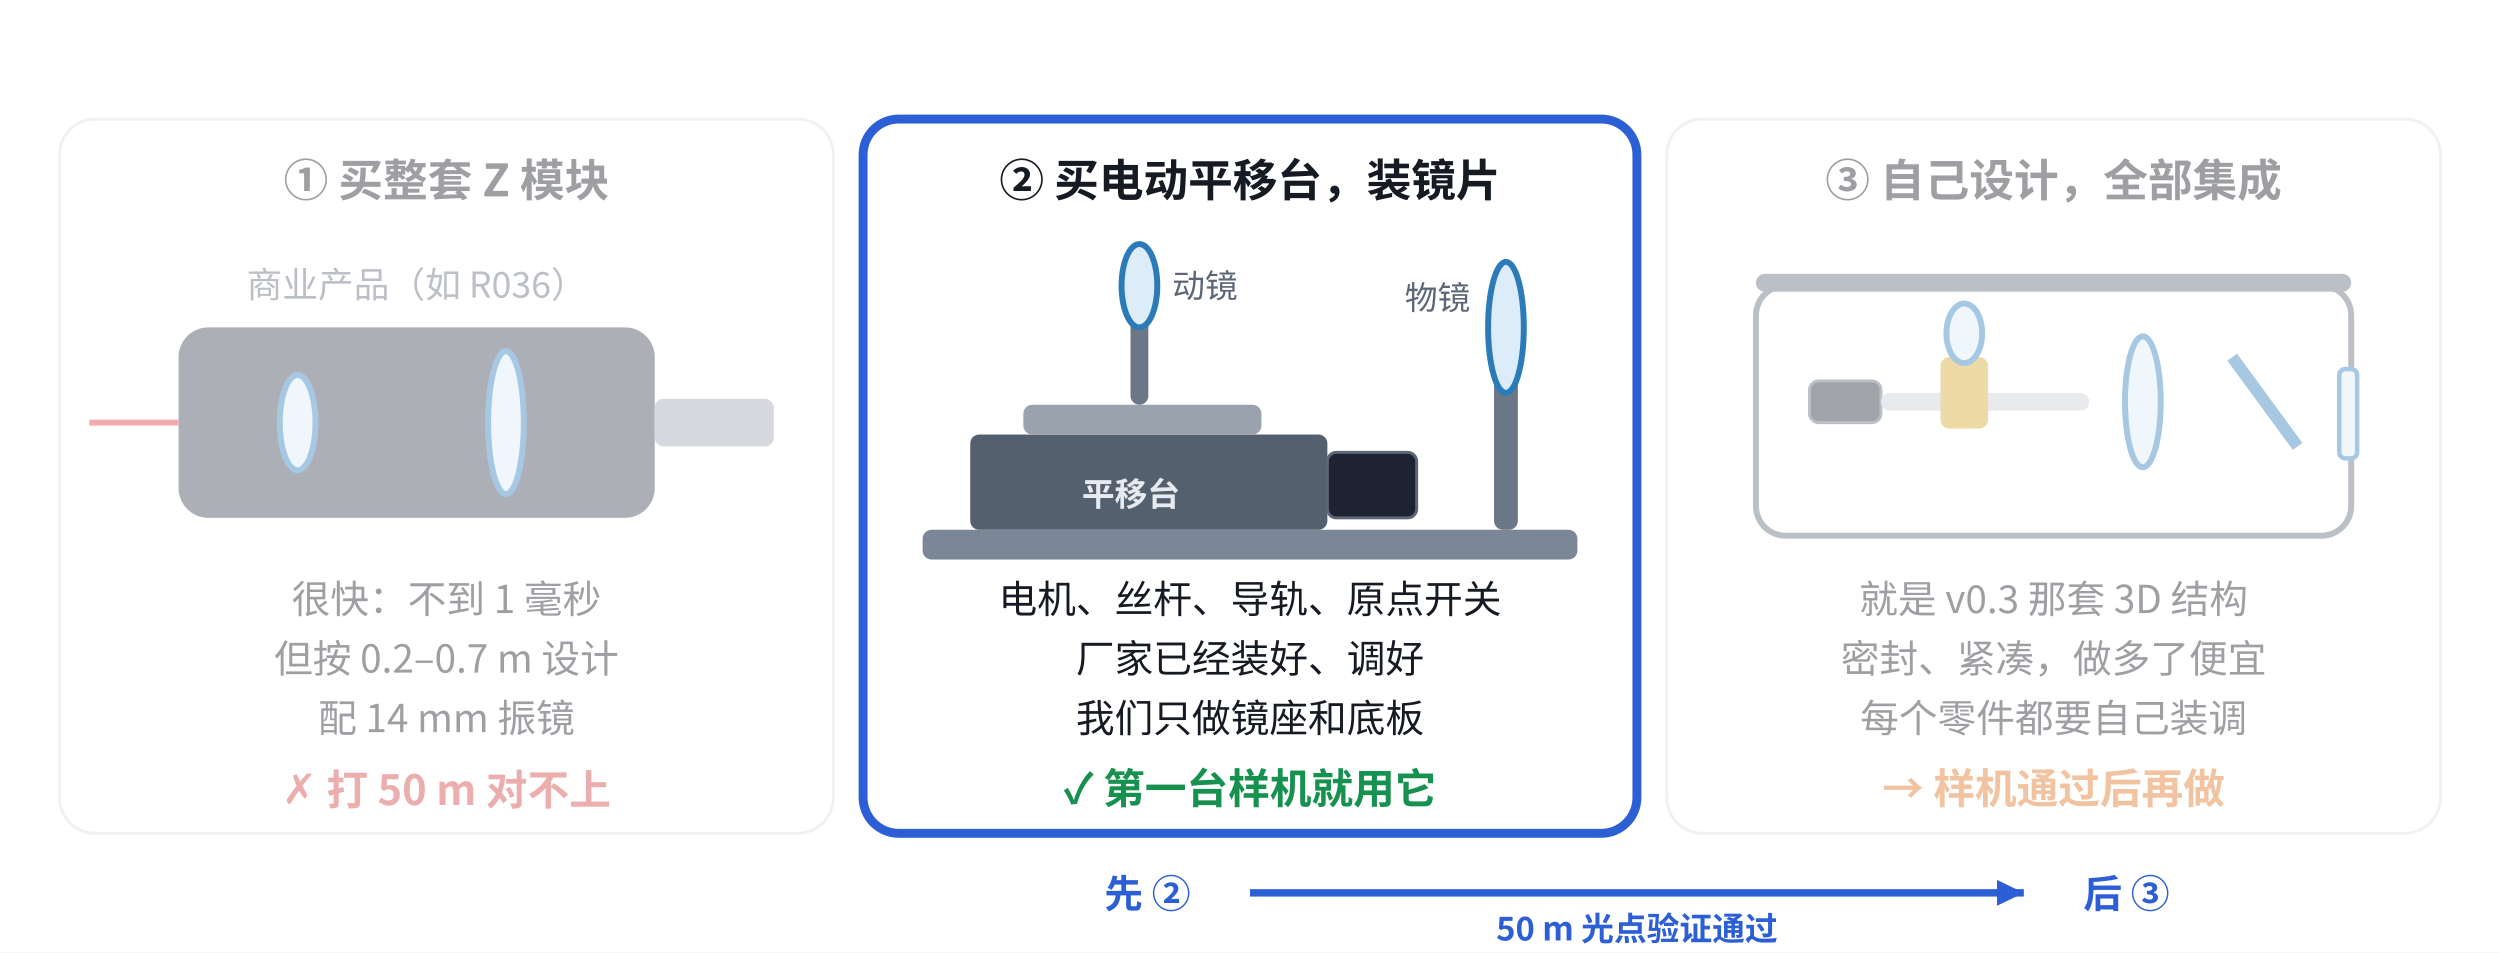
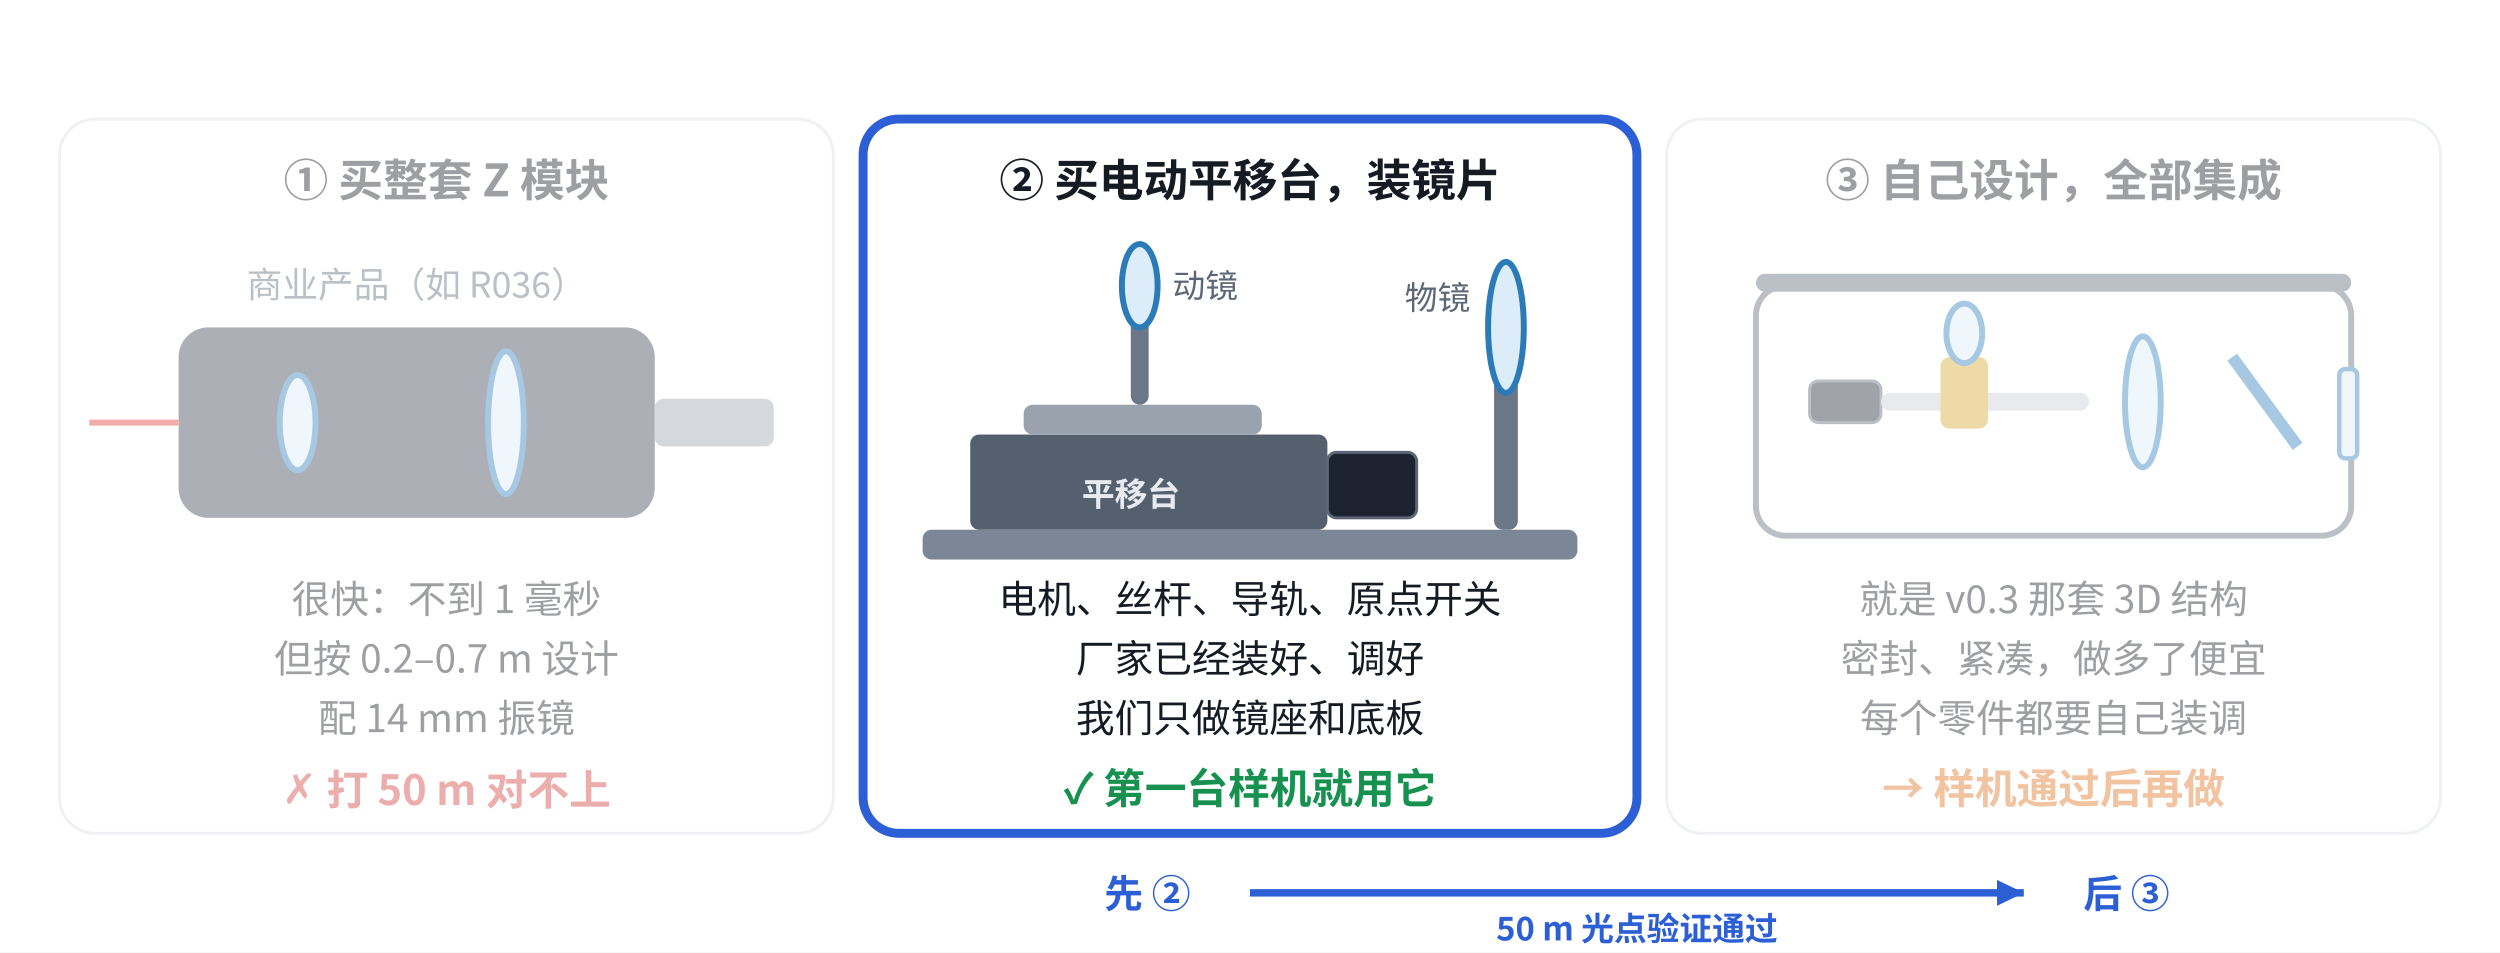
<svg xmlns="http://www.w3.org/2000/svg" viewBox="0 0 840 320" font-family="PingFang SC, Microsoft YaHei, Noto Sans CJK SC, WenQuanYi Zen Hei, sans-serif">
  <rect x="0" y="0" width="840" height="320" fill="#ffffff" />
  <g opacity="0.42">
    <rect x="20" y="40" width="260" height="240" rx="12" fill="#ffffff" stroke="#d8dee7" stroke-width="1" />
    <text x="150" y="66" font-size="15" fill="#151a23" text-anchor="middle" font-weight="700">① 买整套 Z 模块</text>
    <rect x="60" y="110" width="160" height="64" rx="10" fill="#3a4150" stroke="none" stroke-width="0" />
    <ellipse cx="100" cy="142" rx="6" ry="16" fill="#dcecf8" stroke="#2b7bb9" stroke-width="2" />
    <ellipse cx="170" cy="142" rx="6" ry="24" fill="#dcecf8" stroke="#2b7bb9" stroke-width="2" />
    <rect x="220" y="134" width="40" height="16" rx="3" fill="#9aa3ad" stroke="none" stroke-width="0" />
    <text x="140" y="100" font-size="12" fill="#5d6676" text-anchor="middle" font-weight="400">商业产品（如 R036）</text>
    <path d="M60,142 H30" stroke="#e5383b" stroke-width="2" />
    <text x="150" y="206" font-size="13" fill="#151a23" text-anchor="middle" font-weight="400">很快：不到 1 毫秒</text>
    <text x="150" y="226" font-size="13" fill="#151a23" text-anchor="middle" font-weight="400">但按 0.2–0.7 m 设计</text>
    <text x="150" y="246" font-size="13" fill="#151a23" text-anchor="middle" font-weight="400">配 14 mm 振镜</text>
    <text x="150" y="270" font-size="14" fill="#d23c3c" text-anchor="middle" font-weight="700">✗ 打 50 m 对不上</text>
  </g>
  <g opacity="1">
    <rect x="290" y="40" width="260" height="240" rx="12" fill="#ffffff" stroke="#2c5fd6" stroke-width="3" />
    <text x="420" y="66" font-size="15" fill="#151a23" text-anchor="middle" font-weight="700">② 买电动平移台，装镜片</text>
    <rect x="310" y="178" width="220" height="10" rx="3" fill="#7b8697" stroke="none" stroke-width="0" />
    <rect x="326" y="146" width="120" height="32" rx="3" fill="#55606e" stroke="none" stroke-width="0" />
    <rect x="446" y="152" width="30" height="22" rx="3" fill="#1d2330" stroke="#5d6676" stroke-width="1" />
-     <rect x="343.845" y="136" width="80" height="10" rx="3" fill="#9aa3ad" stroke="none" stroke-width="0" />
-     <rect x="379.845" y="104" width="6" height="32" rx="3" fill="#6b7686" stroke="none" stroke-width="0" />
-     <ellipse cx="382.845" cy="96" rx="6" ry="14" fill="#dcecf8" stroke="#2b7bb9" stroke-width="2" />
+     <rect x="343.95" y="136" width="80" height="10" rx="3" fill="#9aa3ad" stroke="none" stroke-width="0" />
+     <rect x="379.95" y="104" width="6" height="32" rx="3" fill="#6b7686" stroke="none" stroke-width="0" />
+     <ellipse cx="382.95" cy="96" rx="6" ry="14" fill="#dcecf8" stroke="#2b7bb9" stroke-width="2" />
    <rect x="502" y="118" width="8" height="60" rx="3" fill="#6b7686" stroke="none" stroke-width="0" />
    <ellipse cx="506" cy="110" rx="6" ry="22" fill="#dcecf8" stroke="#2b7bb9" stroke-width="2" />
    <text x="380" y="170" font-size="11" fill="#e7ebf1" text-anchor="middle" font-weight="700">平移台</text>
    <text x="494" y="104" font-size="11" fill="#5d6676" text-anchor="end" font-weight="400">物镜</text>
-     <text x="393.845" y="100" font-size="11" fill="#5d6676" text-anchor="start" font-weight="400">动镜</text>
+     <text x="393.95" y="100" font-size="11" fill="#5d6676" text-anchor="start" font-weight="400">动镜</text>
    <text x="420" y="206" font-size="13" fill="#151a23" text-anchor="middle" font-weight="400">电机、丝杆、导轨、原点开关</text>
    <text x="420" y="226" font-size="13" fill="#151a23" text-anchor="middle" font-weight="400">厂家已经装好、调好</text>
    <text x="420" y="246" font-size="13" fill="#151a23" text-anchor="middle" font-weight="400">我们只做镜座和底板</text>
    <text x="420" y="270" font-size="14" fill="#17914f" text-anchor="middle" font-weight="700">✓ 第一台样机就用它</text>
  </g>
  <g opacity="0.42">
    <rect x="560" y="40" width="260" height="240" rx="12" fill="#ffffff" stroke="#d8dee7" stroke-width="1" />
    <text x="690" y="66" font-size="15" fill="#151a23" text-anchor="middle" font-weight="700">③ 自己设计，全部集成</text>
    <rect x="590" y="96" width="200" height="84" rx="10" fill="none" stroke="#5d6676" stroke-width="2" />
    <rect x="590" y="92" width="200" height="6" rx="3" fill="#5d6676" stroke="none" stroke-width="0" />
    <rect x="608" y="128" width="24" height="14" rx="3" fill="#1d2330" stroke="#5d6676" stroke-width="1" />
    <rect x="632" y="132" width="70" height="6" rx="3" fill="#c9cdd3" stroke="none" stroke-width="0" />
    <rect x="652" y="120" width="16" height="24" rx="3" fill="#d4a72c" stroke="none" stroke-width="0" />
    <ellipse cx="660" cy="112" rx="6" ry="10" fill="#dcecf8" stroke="#2b7bb9" stroke-width="2" />
    <ellipse cx="720" cy="135" rx="6" ry="22" fill="#dcecf8" stroke="#2b7bb9" stroke-width="2" />
    <line x1="750" y1="120" x2="772" y2="150" stroke="#2b7bb9" stroke-width="4" />
    <rect x="786" y="124" width="6" height="30" rx="2" fill="#dcecf8" stroke="#2b7bb9" stroke-width="1.5" />
    <text x="690" y="206" font-size="13" fill="#151a23" text-anchor="middle" font-weight="400">就是 v0.3 那套 3D 结构</text>
    <text x="690" y="226" font-size="13" fill="#151a23" text-anchor="middle" font-weight="400">密封、紧凑，做多了便宜</text>
    <text x="690" y="246" font-size="13" fill="#151a23" text-anchor="middle" font-weight="400">每个零件都要自己装调</text>
    <text x="690" y="270" font-size="14" fill="#e0701c" text-anchor="middle" font-weight="700">→ 样机通过后再做</text>
  </g>
  <line x1="420" y1="300" x2="680" y2="300" stroke="#2c5fd6" stroke-width="2.5" />
  <polygon points="680,300 670.996,304.35 670.996,295.65" fill="#2c5fd6" />
  <text x="400" y="305" font-size="13" fill="#2c5fd6" text-anchor="end" font-weight="700">先 ②</text>
  <text x="700" y="305" font-size="13" fill="#2c5fd6" text-anchor="start" font-weight="700">后 ③</text>
  <text x="550" y="316" font-size="11" fill="#2c5fd6" text-anchor="middle" font-weight="700">50 m 光点验证通过</text>
</svg>
